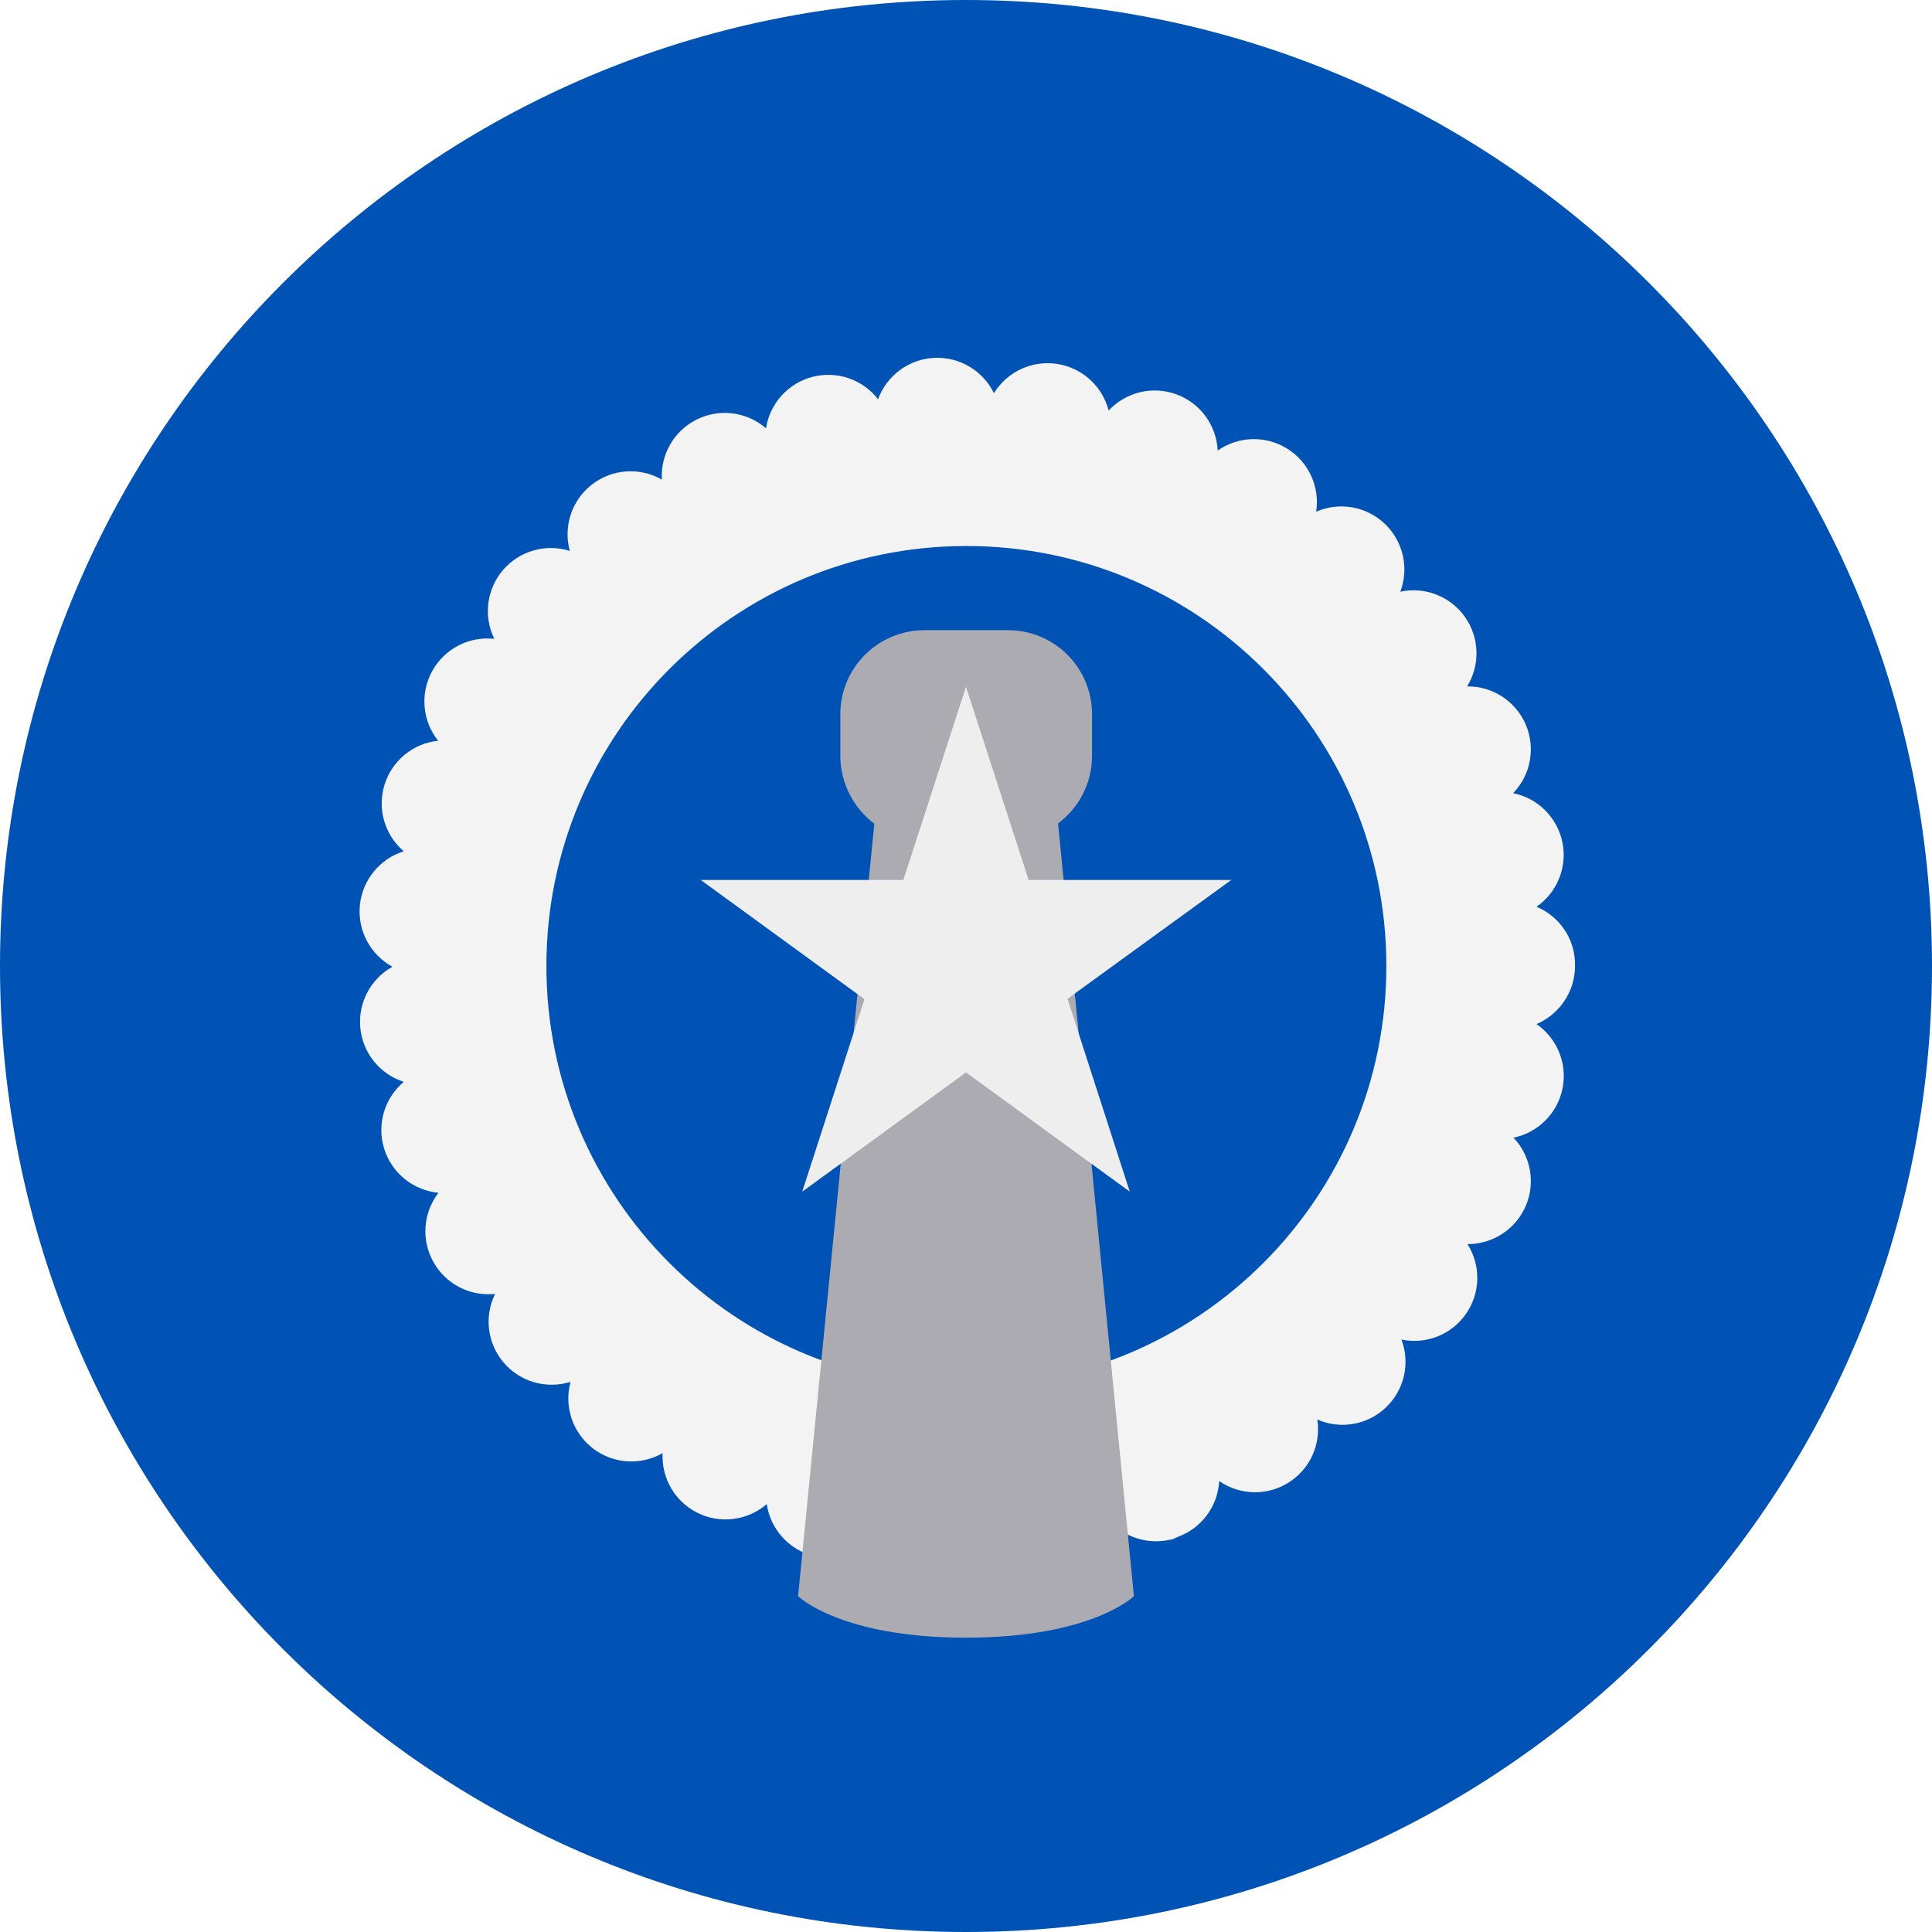
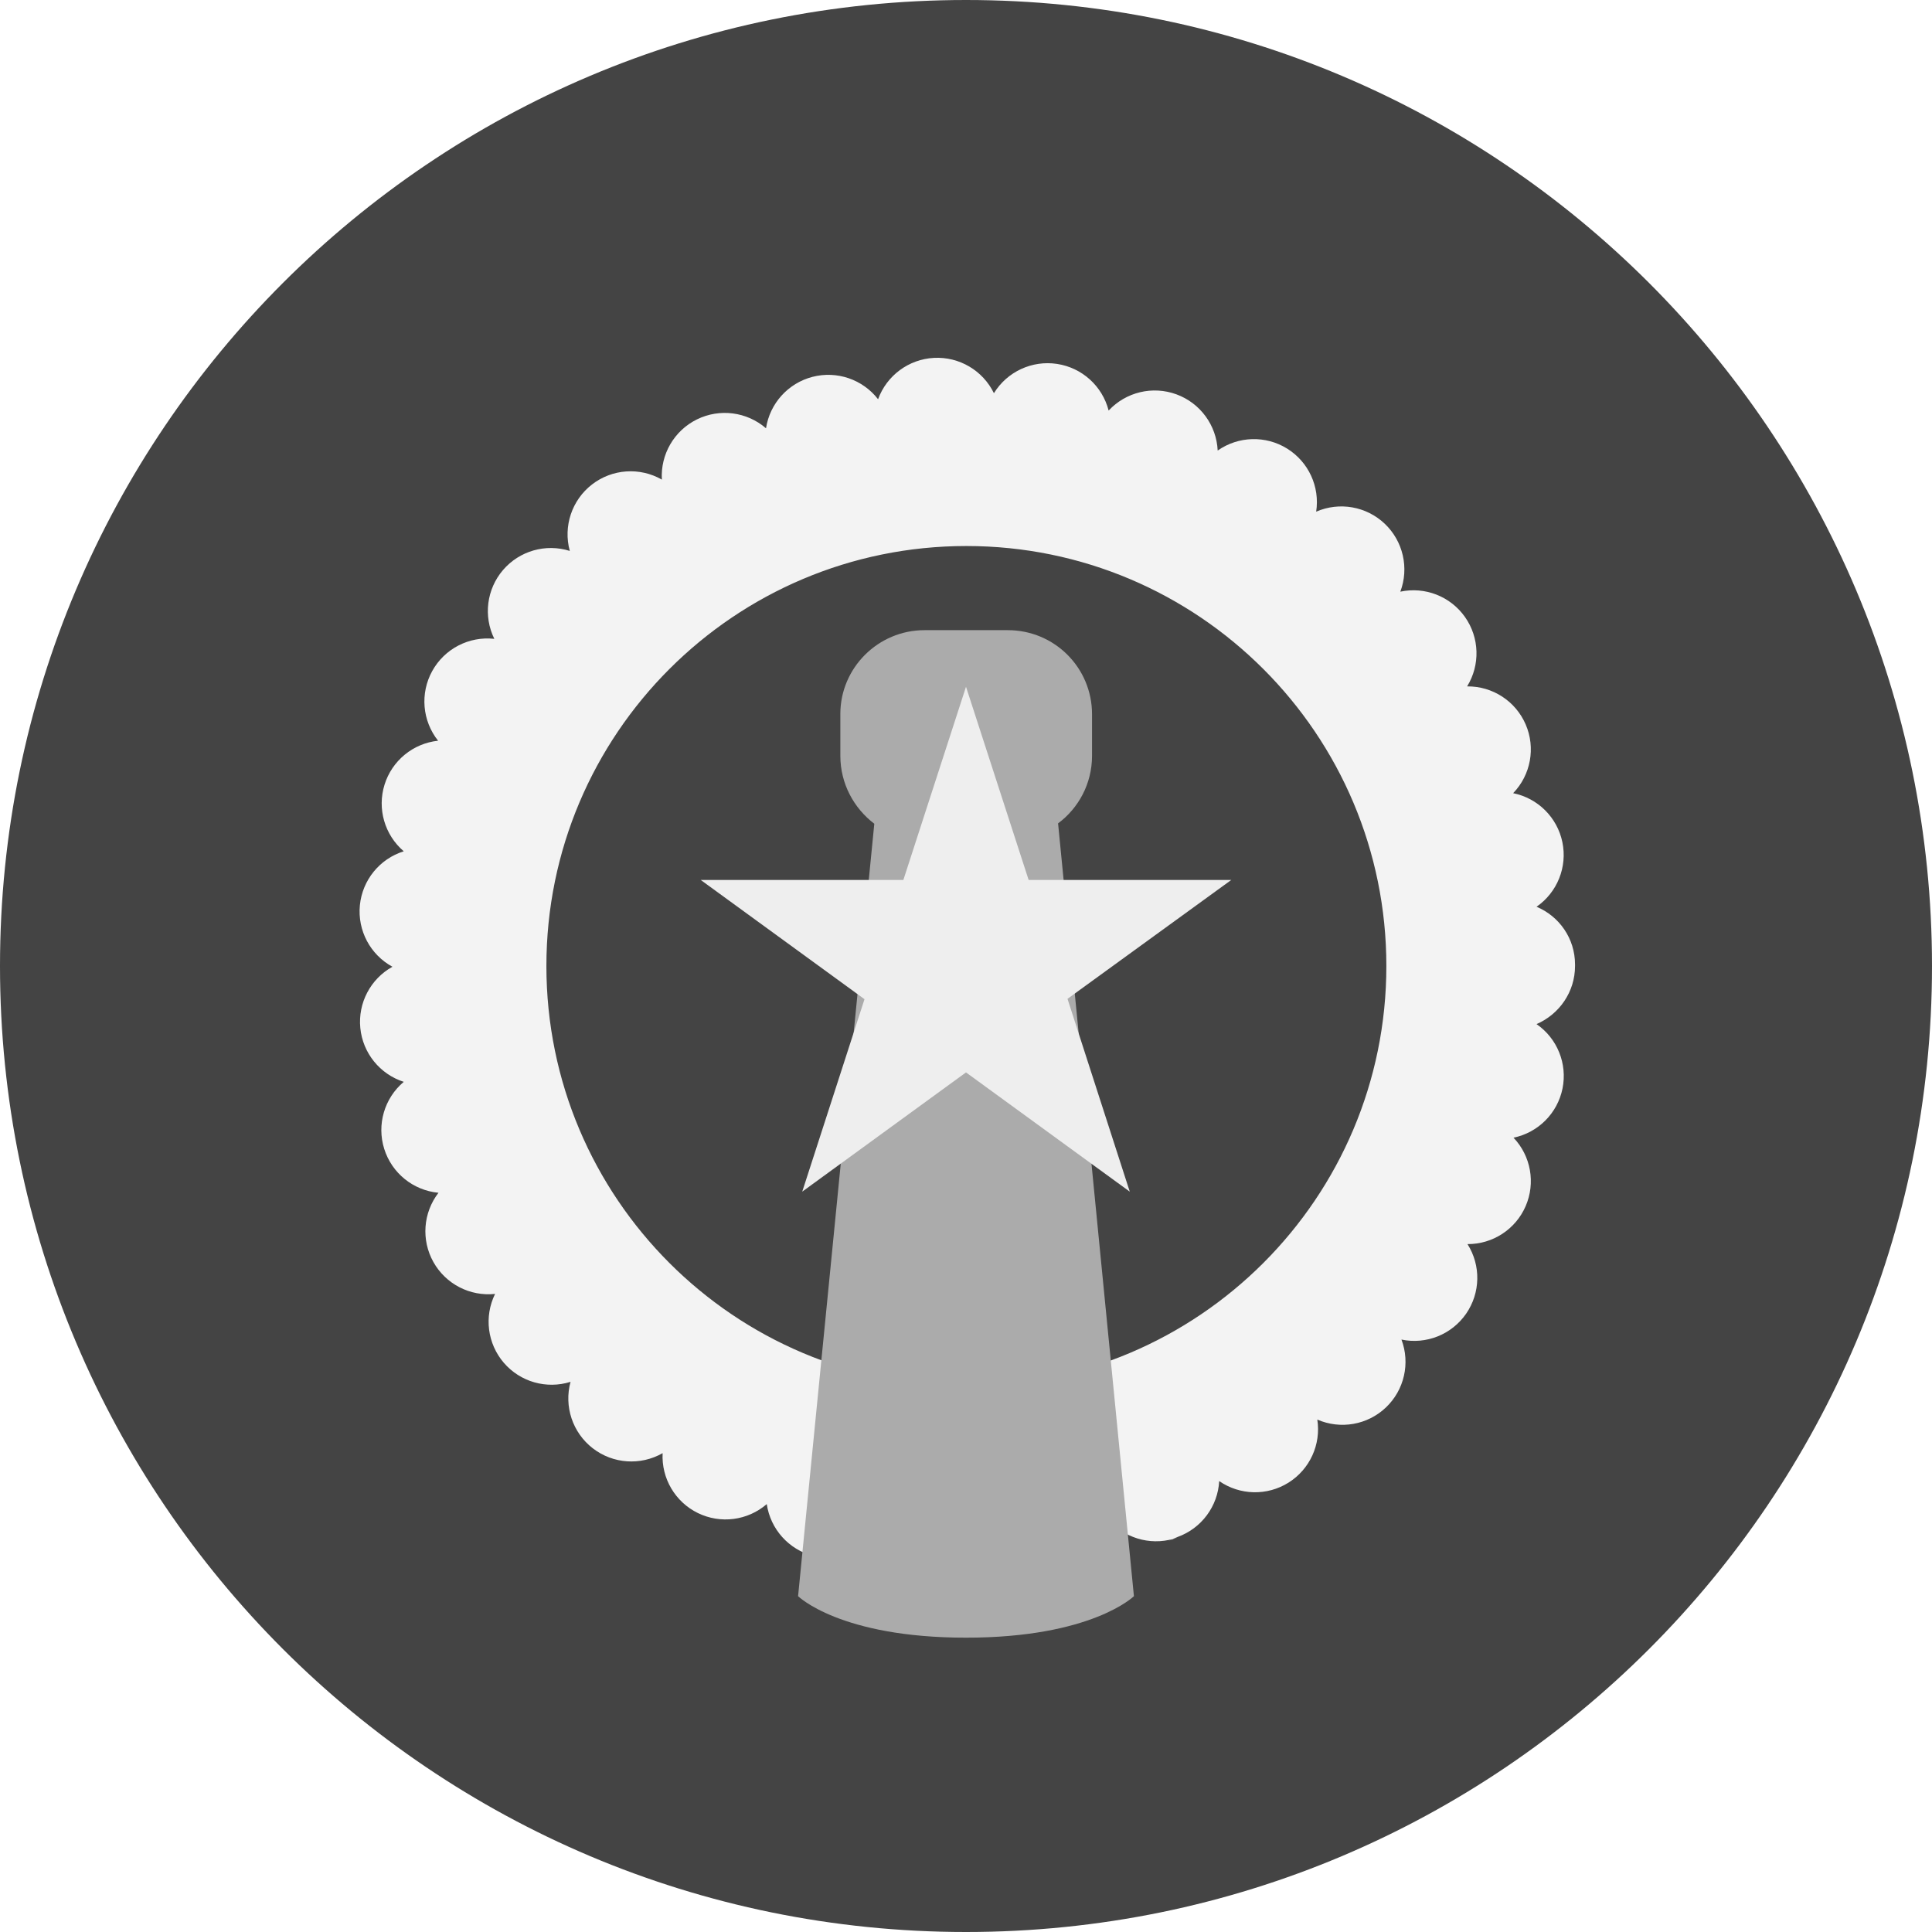
<svg xmlns="http://www.w3.org/2000/svg" width="512" height="512" fill="none">
-   <circle cx="256" cy="256" r="256" fill="#0052B4" />
-   <path fill="#F3F3F3" fill-rule="evenodd" d="M233 406.3a16.7 16.7 0 0 0 30.8 1.5 16.7 16.7 0 0 0 30.4-4.6 16.7 16.7 0 0 0 18 4.2l-2.5.9 2.4-1a16.7 16.7 0 0 0 11-14.8 16.7 16.7 0 0 0 26-16.3 16.7 16.7 0 0 0 22.3-21.2 16.7 16.7 0 0 0 17.5-25.3 16.7 16.7 0 0 0 12.2-28.2 16.7 16.7 0 0 0 6.1-30.1c6-2.6 10.2-8.5 10.2-15.4v-.4c0-6.9-4.2-12.8-10.2-15.3a16.7 16.7 0 0 0-6.2-30.1 16.7 16.7 0 0 0-12.2-28.3 16.7 16.7 0 0 0-17.7-25.1 16.7 16.7 0 0 0-22.3-21.2 16.7 16.7 0 0 0-26.1-16.2 16.7 16.7 0 0 0-28.9-10.6 16.7 16.7 0 0 0-30.4-4.6 16.7 16.7 0 0 0-30.7 1.6 16.7 16.7 0 0 0-29.7 7.7 16.7 16.7 0 0 0-27.6 13.6A16.7 16.7 0 0 0 151 146a16.7 16.7 0 0 0-20 23.3 16.7 16.7 0 0 0-14.9 27 16.7 16.7 0 0 0-9.1 29.3 16.7 16.7 0 0 0-3 30.6 16.7 16.7 0 0 0 3 30.5 16.7 16.7 0 0 0 9.2 29.4 16.7 16.7 0 0 0 15 26.8 16.7 16.7 0 0 0 20 23.3 16.7 16.7 0 0 0 24.4 18.9 16.7 16.7 0 0 0 27.6 13.5 16.7 16.7 0 0 0 29.8 7.7ZM367.4 256a111.3 111.3 0 1 1-222.6 0 111.3 111.3 0 0 1 222.6 0Z" clip-rule="evenodd" />
-   <path fill="#ACABB1" d="M280.4 218.2c5.4-4 9-10.5 9-17.9v-11c0-12.4-10-22.3-22.3-22.3H245c-12.3 0-22.3 10-22.3 22.2v11.1c0 7.4 3.6 13.9 9 18L211.5 423s11.1 11 44.5 11 44.5-11 44.5-11l-20.1-204.8Z" />
+   <circle cx="256" cy="256" r="256" fill="#444444" />
+   <path fill="#f3f3f3" fill-rule="evenodd" d="M233 406.3a16.7 16.7 0 0 0 30.8 1.5 16.7 16.7 0 0 0 30.4-4.6 16.7 16.7 0 0 0 18 4.2l-2.5.9 2.4-1a16.7 16.7 0 0 0 11-14.8 16.7 16.7 0 0 0 26-16.3 16.7 16.7 0 0 0 22.3-21.2 16.7 16.7 0 0 0 17.5-25.3 16.7 16.7 0 0 0 12.2-28.2 16.7 16.7 0 0 0 6.1-30.1c6-2.6 10.2-8.5 10.2-15.4v-.4c0-6.9-4.2-12.8-10.2-15.3a16.7 16.7 0 0 0-6.2-30.1 16.7 16.7 0 0 0-12.2-28.3 16.7 16.7 0 0 0-17.7-25.1 16.7 16.7 0 0 0-22.3-21.2 16.7 16.7 0 0 0-26.1-16.2 16.7 16.7 0 0 0-28.9-10.6 16.7 16.7 0 0 0-30.4-4.6 16.7 16.7 0 0 0-30.7 1.6 16.7 16.7 0 0 0-29.7 7.7 16.7 16.7 0 0 0-27.6 13.6A16.7 16.7 0 0 0 151 146a16.7 16.7 0 0 0-20 23.3 16.7 16.7 0 0 0-14.9 27 16.7 16.7 0 0 0-9.1 29.3 16.7 16.7 0 0 0-3 30.6 16.7 16.7 0 0 0 3 30.5 16.7 16.7 0 0 0 9.2 29.4 16.7 16.7 0 0 0 15 26.8 16.7 16.7 0 0 0 20 23.3 16.7 16.7 0 0 0 24.4 18.9 16.7 16.7 0 0 0 27.6 13.5 16.7 16.7 0 0 0 29.8 7.7ZM367.4 256a111.3 111.3 0 1 1-222.6 0 111.3 111.3 0 0 1 222.6 0Z" clip-rule="evenodd" />
+   <path fill="#ababab" d="M280.4 218.2c5.4-4 9-10.5 9-17.9v-11c0-12.4-10-22.3-22.3-22.3H245c-12.3 0-22.3 10-22.3 22.2v11.1c0 7.4 3.6 13.9 9 18L211.5 423s11.1 11 44.5 11 44.5-11 44.5-11l-20.1-204.8Z" />
  <path fill="#EEE" d="m256 182 16.6 51.2h53.7l-43.4 31.5 16.5 51.1-43.4-31.6-43.4 31.6 16.5-51-43.4-31.6h53.7L256 182Z" />
</svg>
